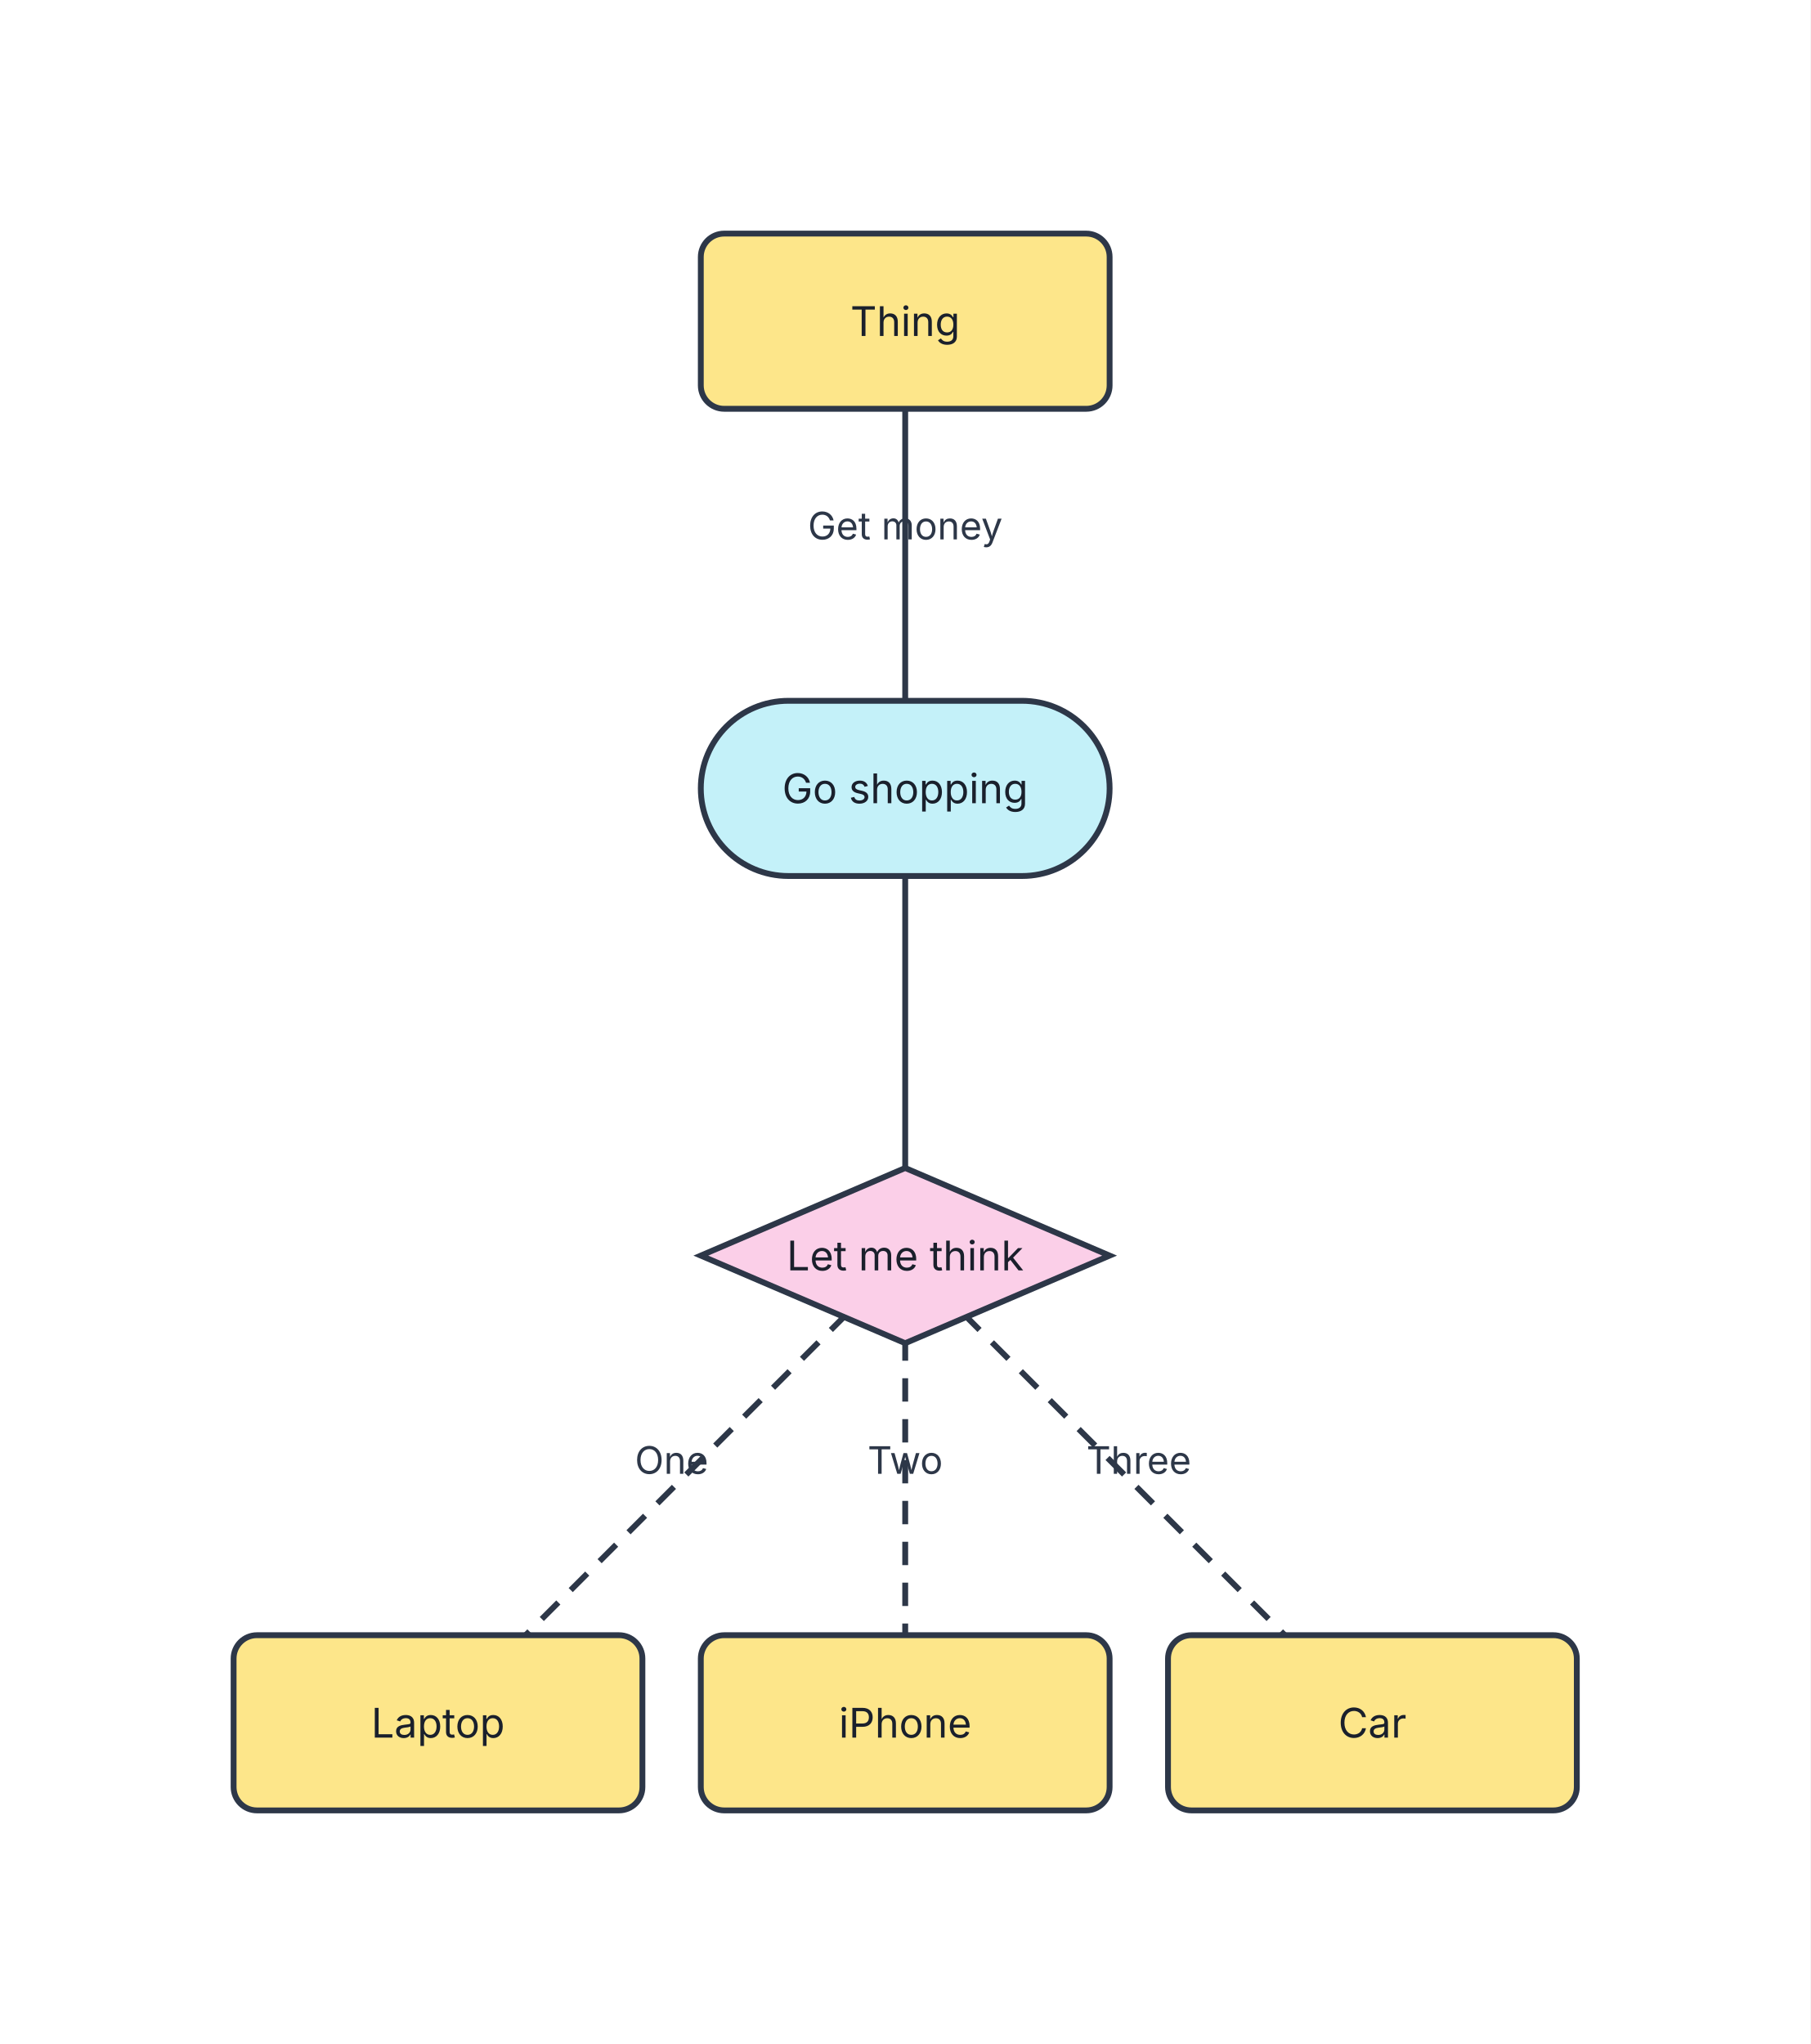
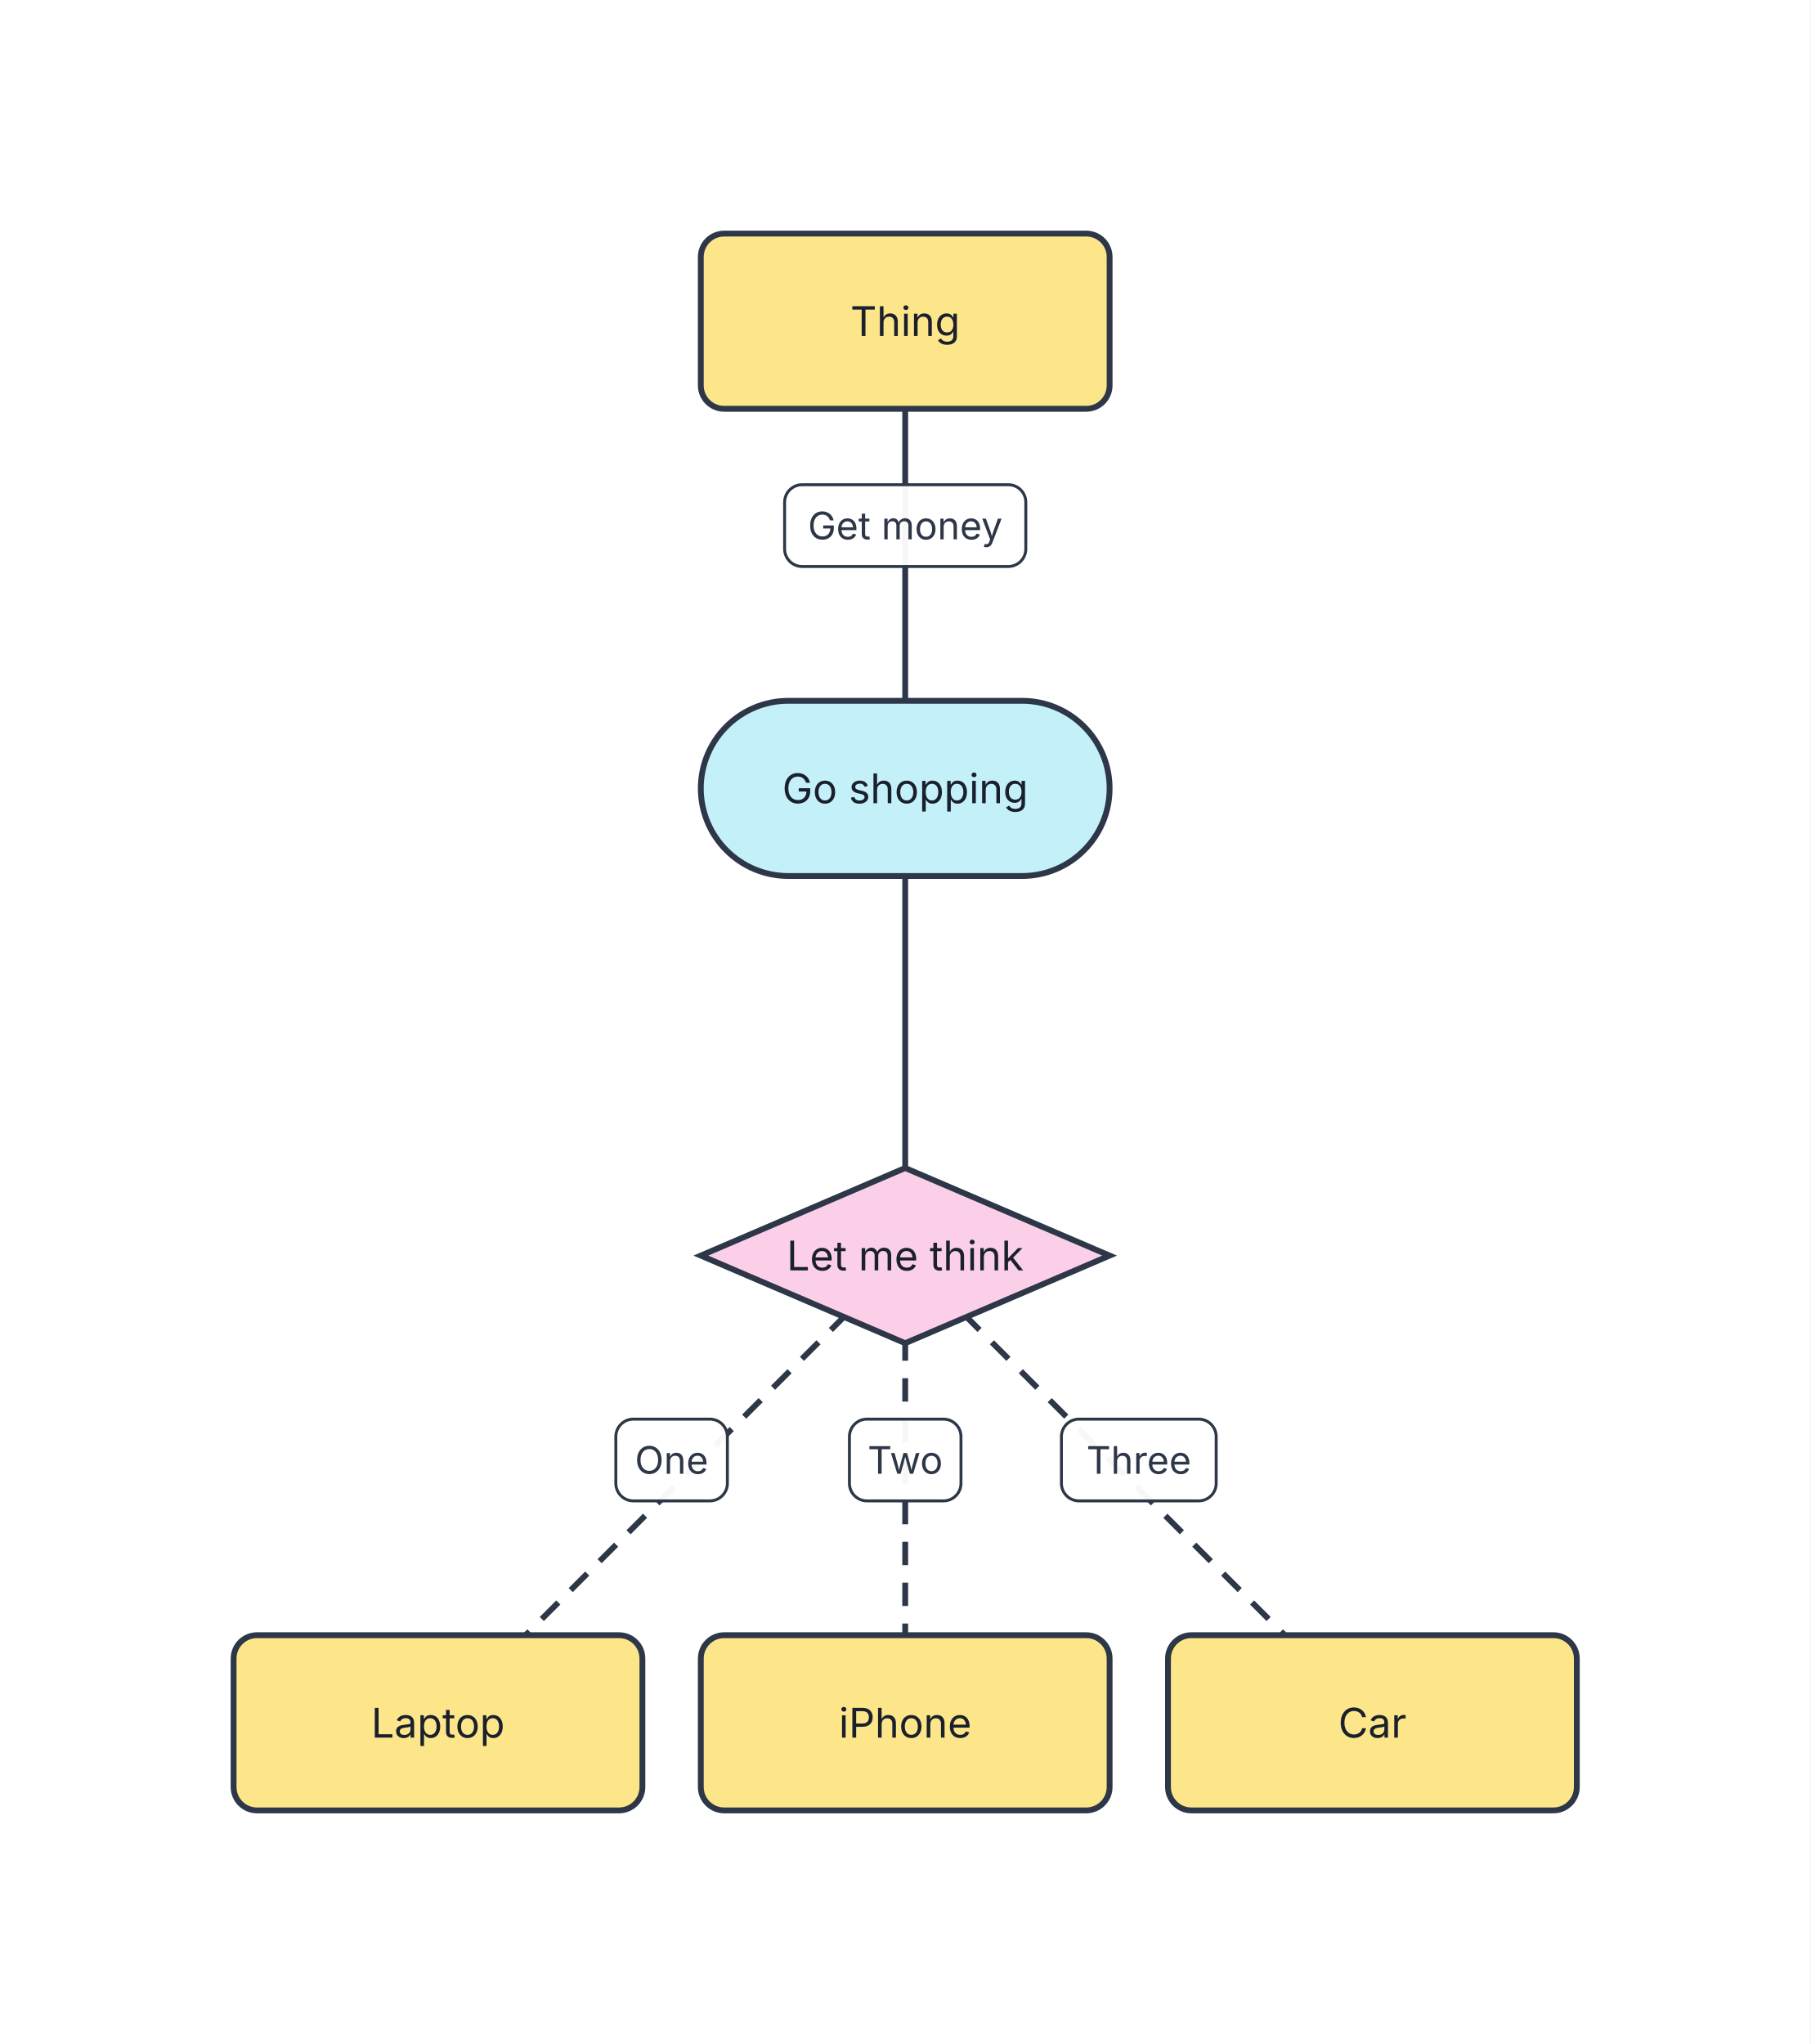
<svg xmlns="http://www.w3.org/2000/svg" width="620" height="700" viewBox="0 0 620 700" font-family="Inter, system-ui, sans-serif">
  <defs>
    <marker id="arrow-end" markerWidth="12" markerHeight="12" refX="10" refY="6" orient="auto" markerUnits="strokeWidth">
      <path d="M2,2 L10,6 L2,10 z" fill="context-stroke" />
    </marker>
    <marker id="arrow-start" markerWidth="12" markerHeight="12" refX="2" refY="6" orient="auto" markerUnits="strokeWidth">
      <path d="M10,2 L2,6 L10,10 z" fill="context-stroke" />
    </marker>
  </defs>
  <rect width="100%" height="100%" fill="white" />
  <line x1="310.0" y1="110.0" x2="310.0" y2="270.0" stroke="#2d3748" stroke-width="2" marker-end="url(#arrow-end)" />
-   <text x="310.0" y="180.0" fill="#2d3748" font-size="13" text-anchor="middle" dominant-baseline="central">Get money</text>
+   <g pointer-events="none">
+     <rect x="268.7" y="166.0" width="82.6" height="28.0" rx="6" ry="6" fill="white" fill-opacity="0.96" stroke="#2d3748" stroke-width="1" />
+     <text x="310.0" y="180.0" fill="#2d3748" font-size="13" text-anchor="middle" dominant-baseline="middle" xml:space="preserve">Get money</text>
+   </g>
  <line x1="310.0" y1="270.0" x2="310.0" y2="430.0" stroke="#2d3748" stroke-width="2" marker-end="url(#arrow-end)" />
  <line x1="310.0" y1="430.0" x2="150.0" y2="590.0" stroke="#2d3748" stroke-width="2" marker-end="url(#arrow-end)" stroke-dasharray="8 6" />
-   <text x="230.0" y="500.0" fill="#2d3748" font-size="13" text-anchor="middle" dominant-baseline="central">One</text>
+   <g pointer-events="none">
+     <rect x="210.9" y="486.0" width="38.2" height="28.0" rx="6" ry="6" fill="white" fill-opacity="0.96" stroke="#2d3748" stroke-width="1" />
+     <text x="230.0" y="500.0" fill="#2d3748" font-size="13" text-anchor="middle" dominant-baseline="middle" xml:space="preserve">One</text>
+   </g>
  <line x1="310.0" y1="430.0" x2="310.0" y2="590.0" stroke="#2d3748" stroke-width="2" marker-end="url(#arrow-end)" stroke-dasharray="8 6" />
-   <text x="310.0" y="500.0" fill="#2d3748" font-size="13" text-anchor="middle" dominant-baseline="central">Two</text>
+   <g pointer-events="none">
+     <rect x="290.9" y="486.0" width="38.2" height="28.0" rx="6" ry="6" fill="white" fill-opacity="0.96" stroke="#2d3748" stroke-width="1" />
+     <text x="310.0" y="500.0" fill="#2d3748" font-size="13" text-anchor="middle" dominant-baseline="middle" xml:space="preserve">Two</text>
+   </g>
  <line x1="310.0" y1="430.0" x2="470.0" y2="590.0" stroke="#2d3748" stroke-width="2" marker-end="url(#arrow-end)" stroke-dasharray="8 6" />
-   <text x="390.0" y="500.0" fill="#2d3748" font-size="13" text-anchor="middle" dominant-baseline="central">Three</text>
-   <rect x="240.0" y="80.0" width="140.0" height="60.0" rx="8" ry="8" fill="#fde68a" stroke="#2d3748" stroke-width="2" />
-   <text x="310.0" y="110.0" fill="#1a202c" font-size="14" text-anchor="middle" dominant-baseline="middle">Thing</text>
+   <g pointer-events="none">
+     <rect x="363.5" y="486.0" width="53.0" height="28.0" rx="6" ry="6" fill="white" fill-opacity="0.96" stroke="#2d3748" stroke-width="1" />
+     <text x="390.0" y="500.0" fill="#2d3748" font-size="13" text-anchor="middle" dominant-baseline="middle" xml:space="preserve">Three</text>
+   </g>
  <polygon points="310.0,400.0 380.0,430.0 310.0,460.0 240.0,430.0" fill="#fbcfe8" stroke="#2d3748" stroke-width="2" />
  <text x="310.0" y="430.0" fill="#1a202c" font-size="14" text-anchor="middle" dominant-baseline="middle">Let me think</text>
  <rect x="240.0" y="240.0" width="140.0" height="60.0" rx="30" ry="30" fill="#c4f1f9" stroke="#2d3748" stroke-width="2" />
  <text x="310.0" y="270.0" fill="#1a202c" font-size="14" text-anchor="middle" dominant-baseline="middle">Go shopping</text>
+   <rect x="240.0" y="80.0" width="140.0" height="60.0" rx="8" ry="8" fill="#fde68a" stroke="#2d3748" stroke-width="2" />
+   <text x="310.0" y="110.0" fill="#1a202c" font-size="14" text-anchor="middle" dominant-baseline="middle">Thing</text>
+   <rect x="240.0" y="560.0" width="140.0" height="60.0" rx="8" ry="8" fill="#fde68a" stroke="#2d3748" stroke-width="2" />
+   <text x="310.0" y="590.0" fill="#1a202c" font-size="14" text-anchor="middle" dominant-baseline="middle">iPhone</text>
+   <rect x="400.0" y="560.0" width="140.0" height="60.0" rx="8" ry="8" fill="#fde68a" stroke="#2d3748" stroke-width="2" />
+   <text x="470.0" y="590.0" fill="#1a202c" font-size="14" text-anchor="middle" dominant-baseline="middle">Car</text>
  <rect x="80.0" y="560.0" width="140.0" height="60.0" rx="8" ry="8" fill="#fde68a" stroke="#2d3748" stroke-width="2" />
  <text x="150.0" y="590.0" fill="#1a202c" font-size="14" text-anchor="middle" dominant-baseline="middle">Laptop</text>
-   <rect x="400.0" y="560.0" width="140.0" height="60.0" rx="8" ry="8" fill="#fde68a" stroke="#2d3748" stroke-width="2" />
-   <text x="470.0" y="590.0" fill="#1a202c" font-size="14" text-anchor="middle" dominant-baseline="middle">Car</text>
-   <rect x="240.0" y="560.0" width="140.0" height="60.0" rx="8" ry="8" fill="#fde68a" stroke="#2d3748" stroke-width="2" />
-   <text x="310.0" y="590.0" fill="#1a202c" font-size="14" text-anchor="middle" dominant-baseline="middle">iPhone</text>
</svg>
